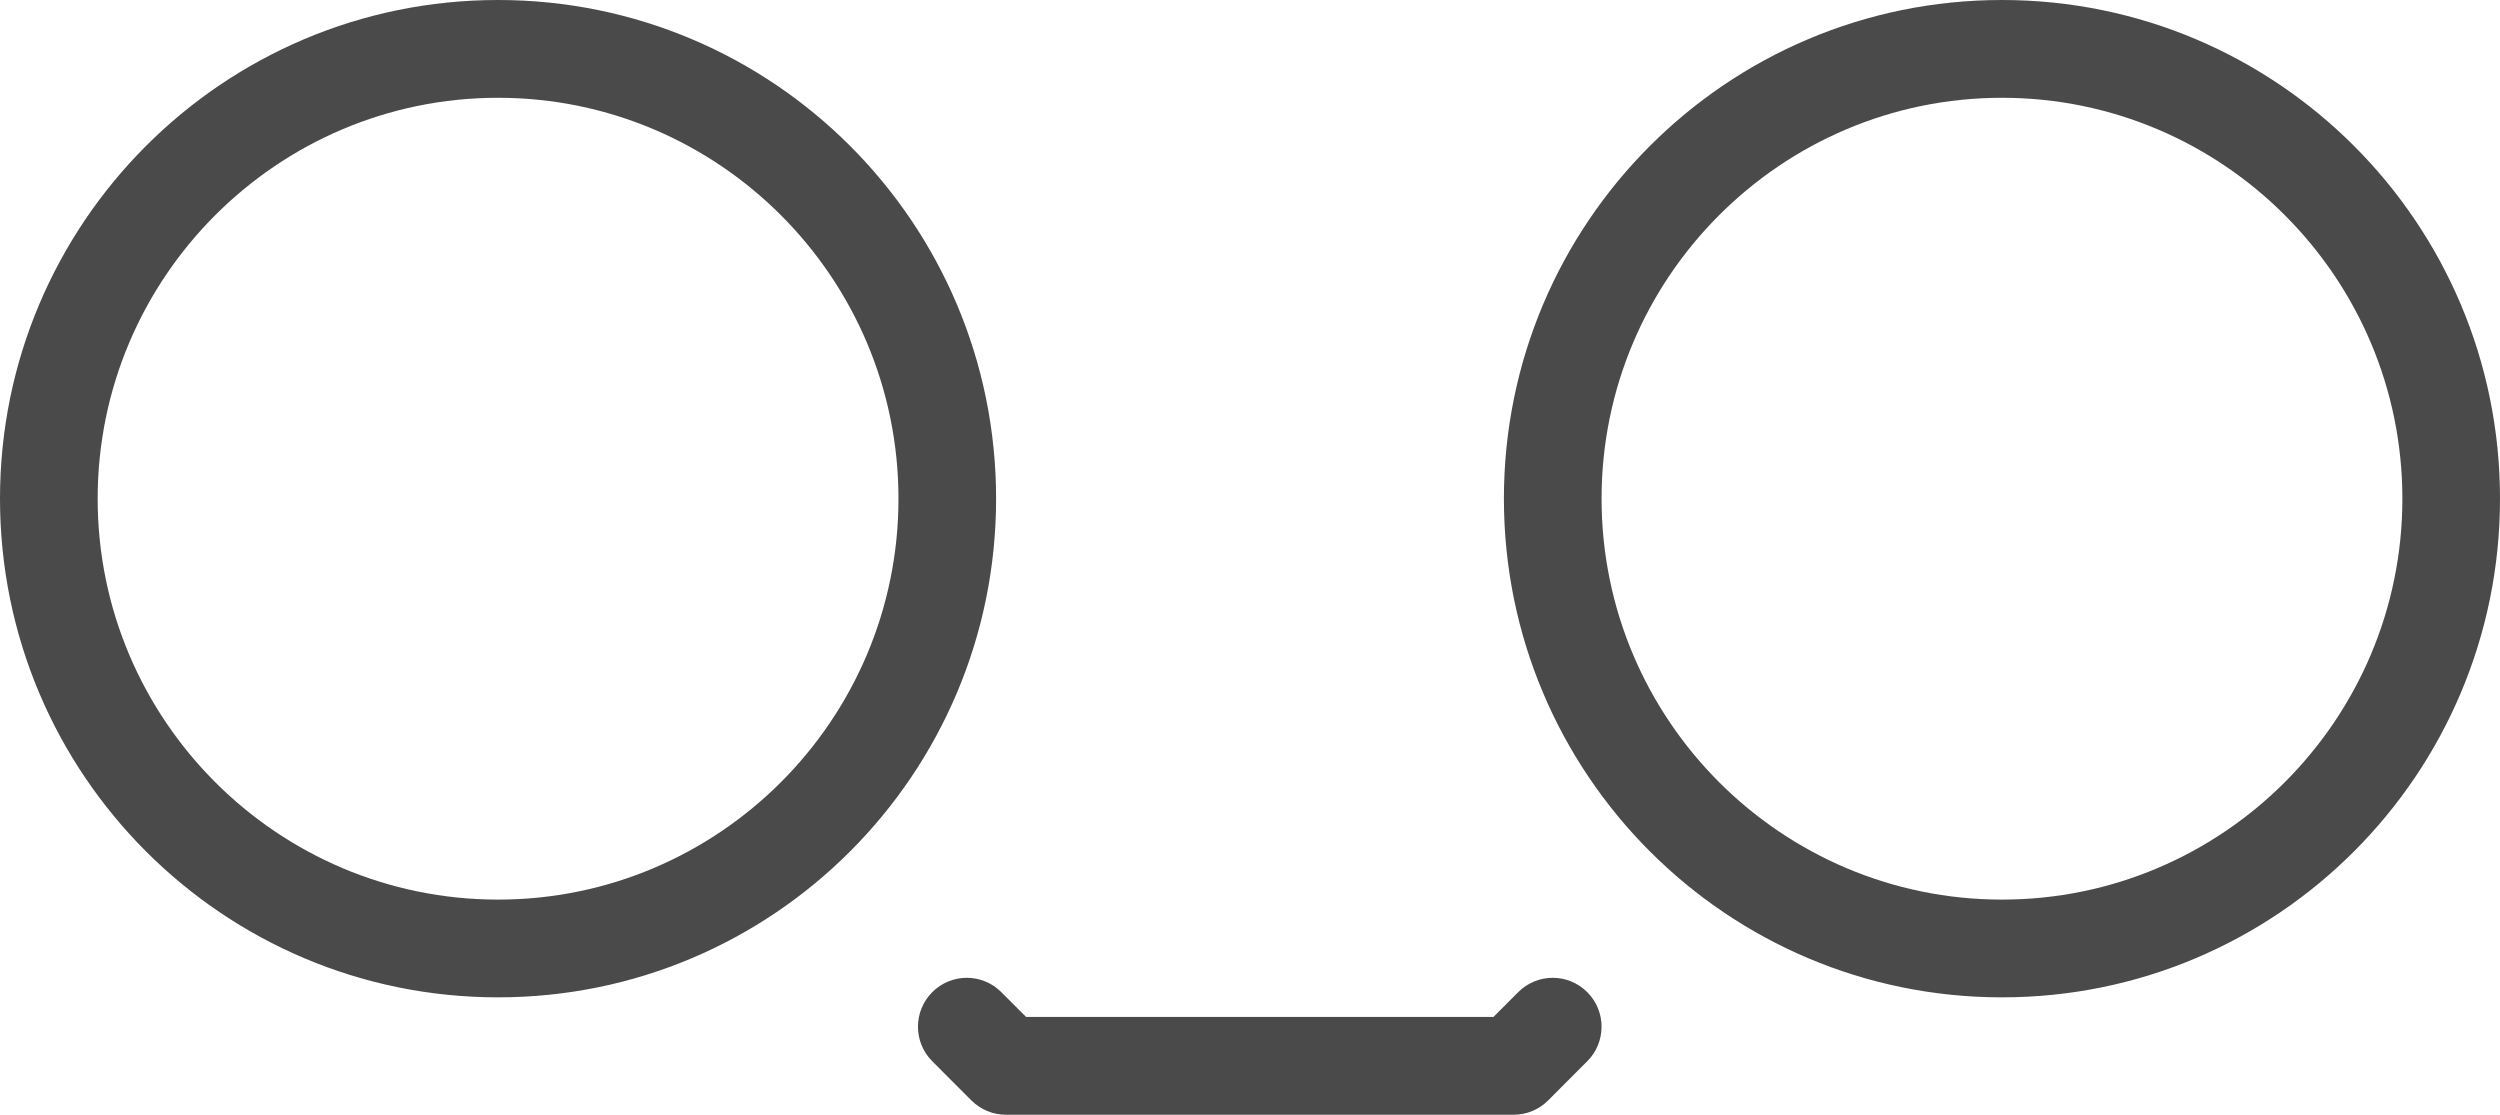
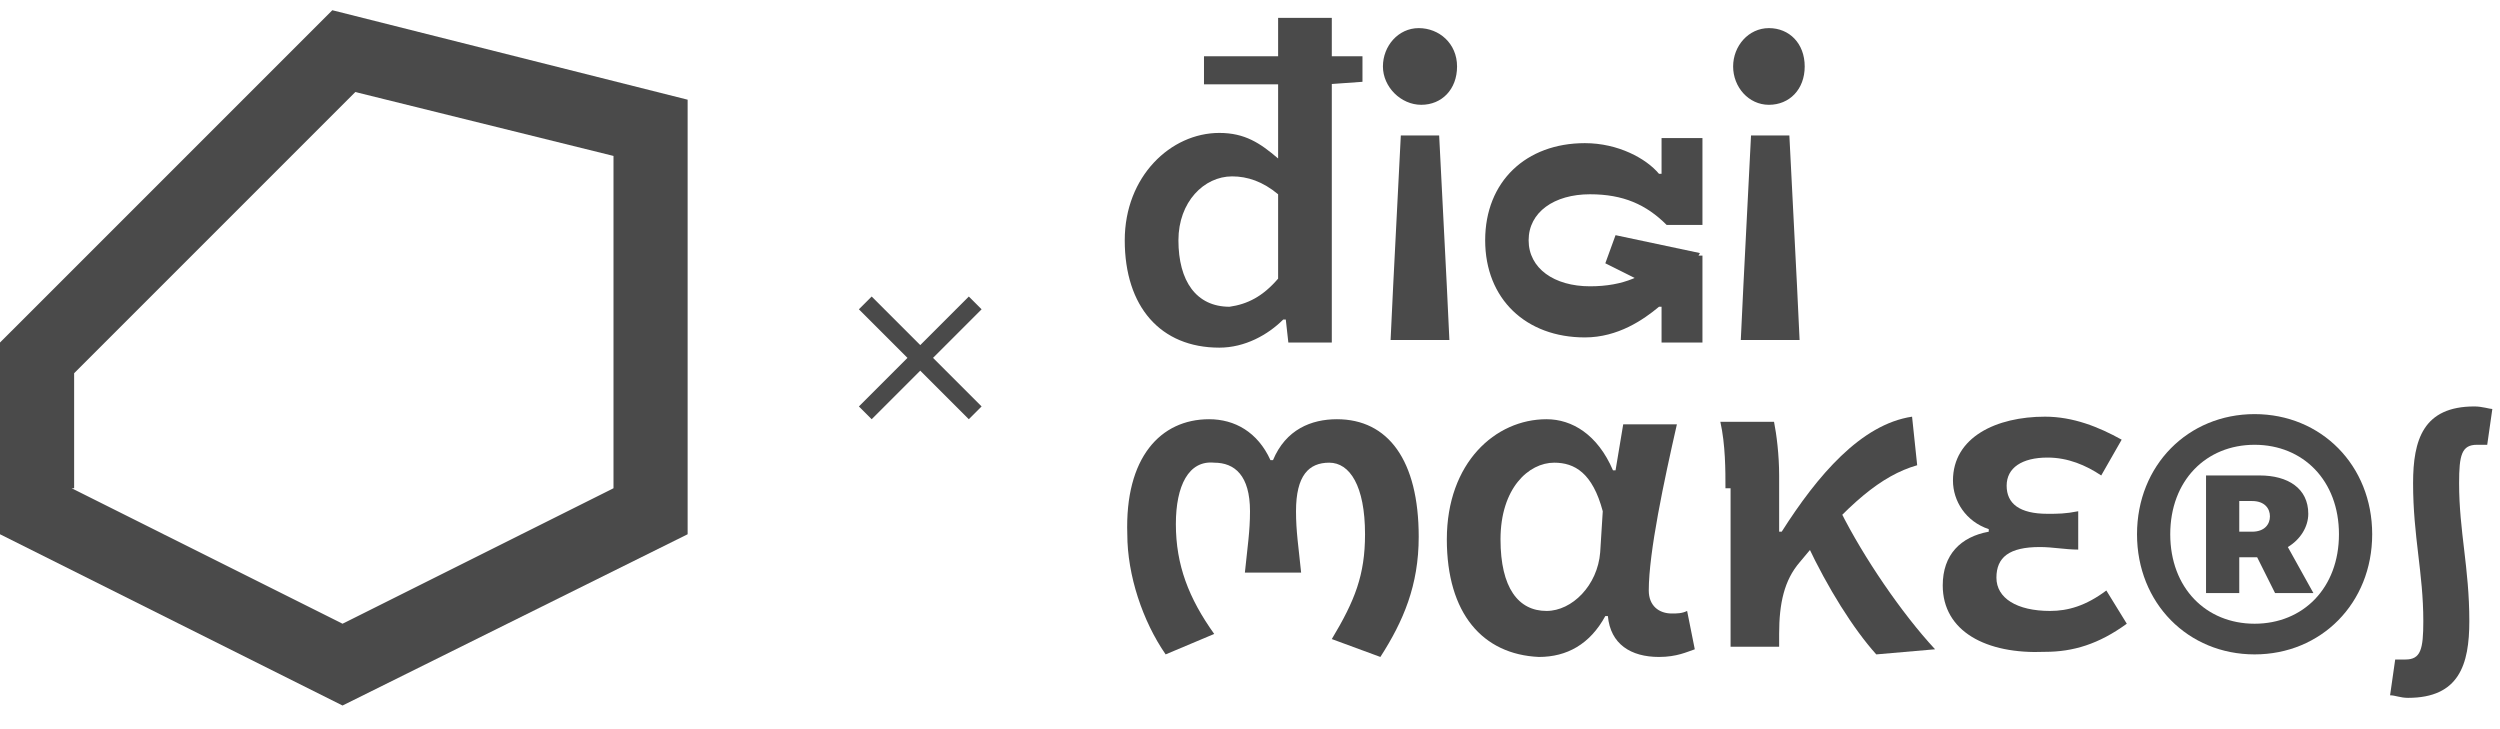
- <svg xmlns="http://www.w3.org/2000/svg" style="isolation:isolate" viewBox="896 794.981 63.917 28.5" width="63.917" height="28.5">
-   <path d=" M 934.816 820.347 L 934.183 820.981 L 922.234 820.981 Q 921.6 820.347 921.6 820.347 C 921.114 819.858 920.323 819.858 919.835 820.347 C 919.348 820.835 919.347 821.626 919.835 822.114 C 919.835 822.114 920.834 823.114 920.834 823.114 C 921.068 823.349 921.385 823.481 921.717 823.481 C 921.717 823.481 934.7 823.481 934.7 823.481 C 935.031 823.481 935.348 823.349 935.582 823.114 C 935.582 823.114 936.581 822.114 936.581 822.114 C 937.069 821.626 937.069 820.835 936.581 820.347 C 936.093 819.858 935.304 819.858 934.816 820.347 M 908.733 794.981 C 901.701 794.981 896 800.689 896 807.73 C 896 814.772 901.701 820.48 908.733 820.48 C 915.766 820.48 921.467 814.772 921.467 807.73 C 921.467 800.688 915.766 794.981 908.733 794.981 M 908.734 817.981 C 903.089 817.981 898.497 813.383 898.497 807.731 C 898.497 802.079 903.089 797.481 908.734 797.481 C 914.379 797.481 918.971 802.079 918.971 807.731 C 918.971 813.383 914.379 817.981 908.734 817.981 M 908.733 794.981 Z  M 947.184 794.981 C 940.151 794.981 934.45 800.689 934.45 807.73 C 934.45 814.772 940.151 820.48 947.184 820.48 C 954.217 820.48 959.917 814.772 959.917 807.73 C 959.917 800.688 954.216 794.981 947.184 794.981 Z  M 947.184 817.981 C 941.539 817.981 936.947 813.383 936.947 807.731 C 936.947 802.079 941.539 797.481 947.184 797.481 C 952.83 797.481 957.421 802.079 957.421 807.731 C 957.421 813.383 952.829 817.981 947.184 817.981 Z " fill-rule="evenodd" fill="rgb(74,74,74)" />
+ <svg xmlns="http://www.w3.org/2000/svg" version="1.1" id="Layer_1" x="0px" y="0px" viewBox="0 0 97.8 28.5" style="enable-background:new 0 0 97.8 28.5;" xml:space="preserve">
+   <style type="text/css">
+ 	.st0{fill:#4A4A4A;}
+ </style>
+   <g>
+     <path class="st0" d="M13.4,27.6L0,20.9v-7.5l13-13l13.9,3.5v17L13.4,27.6z M2.8,19.1l10.6,5.3L24,19.1v-13L13.9,3.6l-11,11V19.1z" />
+   </g>
+   <g>
+     <path class="st0" d="M44,9.4c0-2.5,1.8-4.2,3.7-4.2c1,0,1.6,0.4,2.3,1L50,4.7v-4h2.1v12.7h-1.7l-0.1-0.9h-0.1   c-0.6,0.6-1.5,1.1-2.5,1.1C45.4,13.6,44,12,44,9.4z M50,10.9V7.6c-0.6-0.5-1.2-0.7-1.8-0.7c-1.1,0-2.1,1-2.1,2.5   c0,1.6,0.7,2.6,2,2.6C48.8,11.9,49.4,11.6,50,10.9z M47.2,2.2h6.1v1l-1.4,0.1h-4.8V2.2z" />
+     <path class="st0" d="M54.1,2.6c0-0.8,0.6-1.5,1.4-1.5S57,1.7,57,2.6c0,0.9-0.6,1.5-1.4,1.5S54.1,3.4,54.1,2.6z M54.5,11.2l0.3-5.9   h1.5l0.3,5.9l0.1,2.1h-2.3L54.5,11.2z" />
+     <path class="st0" d="M65,13.4V12h-0.1c-0.6,0.5-1.6,1.2-2.9,1.2c-2.3,0-3.9-1.5-3.9-3.8s1.6-3.8,3.9-3.8c1.3,0,2.4,0.6,2.9,1.2H65   V5.4h1.6v3.4h-1.4c-0.8-0.8-1.7-1.2-3-1.2c-1.4,0-2.4,0.7-2.4,1.8s1,1.8,2.4,1.8c1.3,0,2.2-0.4,3-1.2h1.4v3.4H65z" />
+     <path class="st0" d="M67.8,2.6c0-0.8,0.6-1.5,1.4-1.5s1.4,0.6,1.4,1.5c0,0.9-0.6,1.5-1.4,1.5S67.8,3.4,67.8,2.6z M68.2,11.2   l0.3-5.9H70l0.3,5.9l0.1,2.1h-2.3L68.2,11.2z" />
+     <path class="st0" d="M47.3,16.4c1,0,1.9,0.5,2.4,1.6h0.1c0.5-1.2,1.5-1.6,2.5-1.6c2,0,3.2,1.6,3.2,4.6c0,1.9-0.6,3.3-1.5,4.7   l-1.9-0.7c0.9-1.5,1.3-2.5,1.3-4.1c0-1.9-0.6-2.8-1.4-2.8c-0.8,0-1.3,0.5-1.3,1.9c0,0.8,0.1,1.4,0.2,2.4h-2.2   c0.1-1,0.2-1.6,0.2-2.4c0-1.4-0.6-1.9-1.4-1.9C46.5,18,46,19,46,20.5c0,1.6,0.5,2.9,1.5,4.3l-1.9,0.8c-0.9-1.3-1.5-3.1-1.5-4.7   C44,17.9,45.4,16.4,47.3,16.4z" />
+     <path class="st0" d="M56.6,21.1c0-3,1.9-4.7,3.9-4.7c1,0,2,0.6,2.6,2h0.1l0.3-1.8h2.1c-0.5,2.2-1.1,5-1.1,6.5   c0,0.6,0.4,0.9,0.9,0.9c0.2,0,0.4,0,0.6-0.1l0.3,1.5c-0.3,0.1-0.7,0.3-1.4,0.3c-1.1,0-1.9-0.5-2-1.6h-0.1c-0.6,1.1-1.5,1.6-2.6,1.6   C58,25.6,56.6,24,56.6,21.1z M62.6,21.6l0.1-1.6c-0.4-1.5-1.1-1.9-1.9-1.9c-1,0-2.1,1-2.1,3c0,1.9,0.7,2.8,1.8,2.8   C61.5,23.9,62.5,22.9,62.6,21.6z" />
+     <path class="st0" d="M67.5,19.1c0-0.7,0-1.7-0.2-2.6h2.1c0.1,0.5,0.2,1.3,0.2,2.1v2.2h0.1c1.4-2.2,3.1-4.2,5.1-4.5l0.2,1.9   c-1.4,0.4-2.7,1.5-4.6,3.8c-0.6,0.7-0.8,1.6-0.8,2.8v0.5h-1.9V19.1z M70.7,21.3L72,20c0.9,1.8,2.4,4,3.7,5.4l-2.3,0.2   C72.5,24.6,71.5,23,70.7,21.3z" />
+     <path class="st0" d="M76,22.9c0-1.2,0.7-1.9,1.8-2.1v-0.1c-0.9-0.3-1.4-1.1-1.4-1.9c0-1.7,1.7-2.5,3.6-2.5c1.1,0,2.1,0.4,3,0.9   l-0.8,1.4c-0.6-0.4-1.3-0.7-2.1-0.7c-1,0-1.6,0.4-1.6,1.1c0,0.7,0.5,1.1,1.6,1.1c0.4,0,0.7,0,1.2-0.1v1.5c-0.5,0-1-0.1-1.5-0.1   c-1.2,0-1.7,0.4-1.7,1.2c0,0.8,0.8,1.3,2.1,1.3c0.7,0,1.4-0.2,2.2-0.8l0.8,1.3c-1.1,0.8-2.1,1.1-3.2,1.1C77.7,25.6,76,24.7,76,22.9   z" />
+     <path class="st0" d="M83.6,20.9c0-2.7,2-4.7,4.6-4.7s4.6,2,4.6,4.7c0,2.7-2,4.7-4.6,4.7S83.6,23.6,83.6,20.9z M91.5,20.9   c0-2.1-1.4-3.5-3.3-3.5c-1.9,0-3.3,1.4-3.3,3.5s1.4,3.5,3.3,3.5C90.1,24.4,91.5,23,91.5,20.9z M86.3,18.6h2.1   c1.1,0,1.9,0.5,1.9,1.5c0,0.5-0.3,1-0.8,1.3l1,1.8H89l-0.7-1.4h-0.7v1.4h-1.3V18.6z M88.1,20.8c0.5,0,0.7-0.3,0.7-0.6   c0-0.3-0.2-0.6-0.7-0.6h-0.5v1.2H88.1z" />
+     <path class="st0" d="M93.5,27.2l0.2-1.4c0.1,0,0.3,0,0.4,0c0.6,0,0.7-0.4,0.7-1.5c0-1.9-0.4-3.3-0.4-5.4c0-1.7,0.4-3,2.4-3   c0.3,0,0.6,0.1,0.7,0.1l-0.2,1.4c-0.1,0-0.3,0-0.4,0c-0.6,0-0.7,0.4-0.7,1.5c0,1.9,0.4,3.3,0.4,5.4c0,1.7-0.4,3-2.4,3   C93.9,27.3,93.7,27.2,93.5,27.2z" />
+     <polyline class="st0" points="66.5,9.9 63.2,9.2 62.8,10.3 65.6,11.7  " />
+   </g>
+   <g>
+     <path class="st0" d="M33.6,15.9l1.9-1.9l-1.9-1.9l0.5-0.5l1.9,1.9l1.9-1.9l0.5,0.5L36.5,14l1.9,1.9l-0.5,0.5L36,14.5l-1.9,1.9   L33.6,15.9z" />
+   </g>
</svg>
